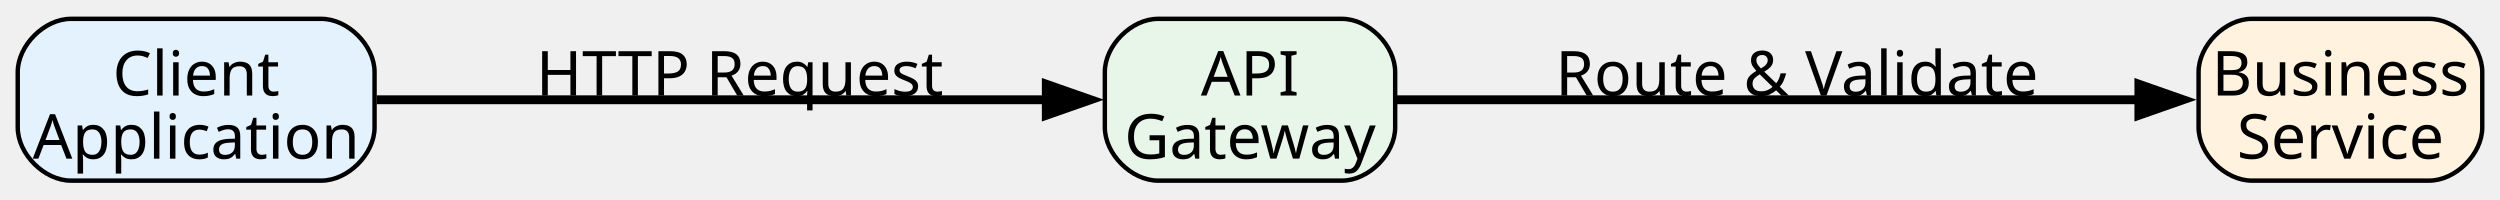
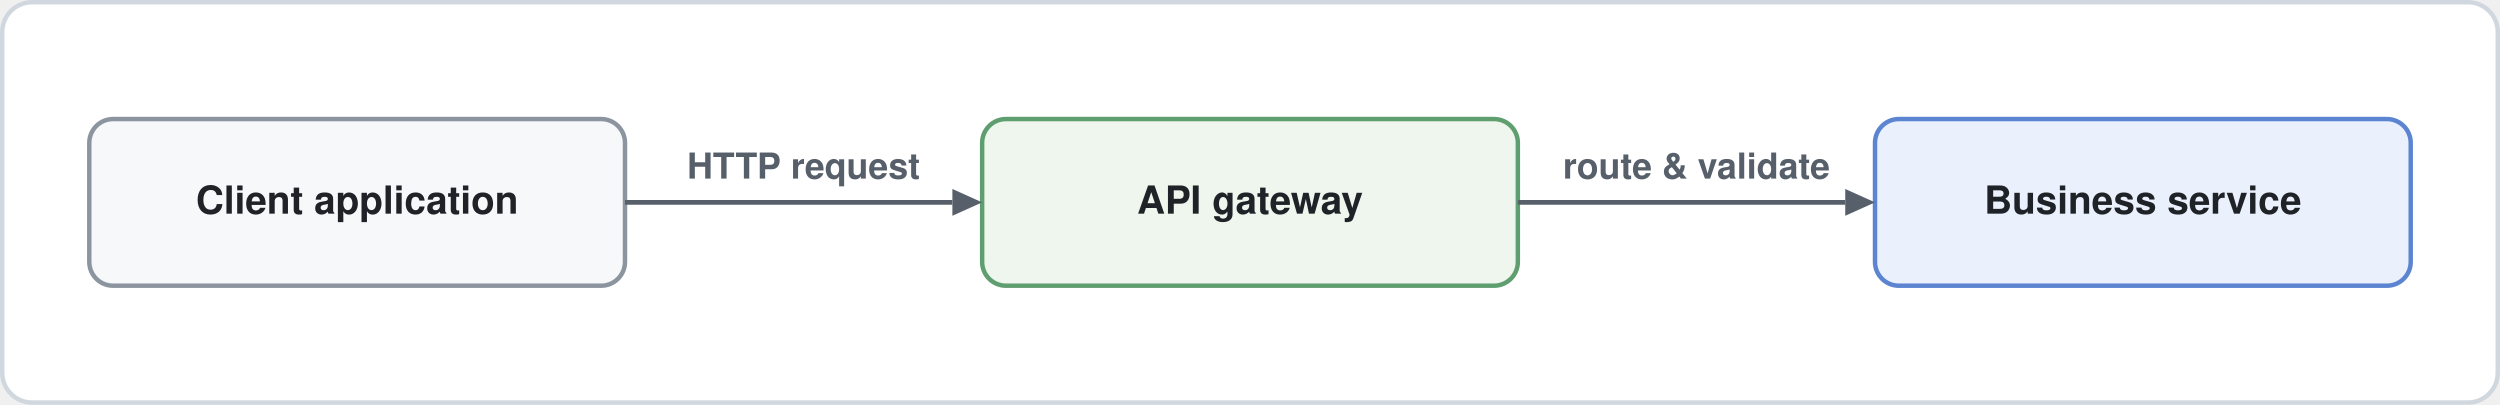
- <svg xmlns="http://www.w3.org/2000/svg" width="564pt" height="45pt" viewBox="0.00 0.00 564.00 44.50">
-   <g id="graph0" class="graph" transform="scale(1 1) rotate(0) translate(4 40.5)">
-     <g id="node1" class="node">
-       <path fill="#e3f2fd" stroke="black" d="M68.5,-36.5C68.5,-36.5 12,-36.5 12,-36.5 6,-36.5 0,-30.5 0,-24.5 0,-24.5 0,-12 0,-12 0,-6 6,0 12,0 12,0 68.5,0 68.5,0 74.5,0 80.5,-6 80.5,-12 80.5,-12 80.5,-24.5 80.5,-24.5 80.5,-30.5 74.5,-36.5 68.5,-36.5" />
-       <text text-anchor="middle" x="40.25" y="-19.2" font-family="Calibri" font-size="14.00">Client</text>
-       <text text-anchor="middle" x="40.25" y="-4.95" font-family="Calibri" font-size="14.00">Application</text>
-     </g>
-     <g id="node2" class="node">
-       <path fill="#e8f5e9" stroke="black" d="M298.75,-36.5C298.75,-36.5 257.25,-36.5 257.25,-36.5 251.25,-36.5 245.25,-30.5 245.25,-24.5 245.25,-24.5 245.25,-12 245.25,-12 245.25,-6 251.25,0 257.25,0 257.25,0 298.75,0 298.75,0 304.75,0 310.75,-6 310.75,-12 310.75,-12 310.75,-24.5 310.75,-24.5 310.75,-30.5 304.75,-36.5 298.75,-36.5" />
-       <text text-anchor="middle" x="278" y="-19.2" font-family="Calibri" font-size="14.00">API</text>
-       <text text-anchor="middle" x="278" y="-4.95" font-family="Calibri" font-size="14.00">Gateway</text>
-     </g>
-     <g id="edge1" class="edge">
-       <path fill="none" stroke="black" stroke-width="2" d="M80.98,-18.25C122.84,-18.25 188.63,-18.25 232.28,-18.25" />
-       <polygon fill="black" stroke="black" stroke-width="2" points="232.04,-21.75 242.04,-18.25 232.04,-14.75 232.04,-21.75" />
-       <text text-anchor="middle" x="162.88" y="-19.2" font-family="Calibri" font-size="14.00">HTTP Request</text>
-     </g>
-     <g id="node3" class="node">
-       <path fill="#fff3e0" stroke="black" d="M544,-36.5C544,-36.5 504,-36.5 504,-36.5 498,-36.5 492,-30.5 492,-24.5 492,-24.5 492,-12 492,-12 492,-6 498,0 504,0 504,0 544,0 544,0 550,0 556,-6 556,-12 556,-12 556,-24.5 556,-24.5 556,-30.5 550,-36.5 544,-36.5" />
-       <text text-anchor="middle" x="524" y="-19.2" font-family="Calibri" font-size="14.00">Business</text>
-       <text text-anchor="middle" x="524" y="-4.95" font-family="Calibri" font-size="14.00">Service</text>
-     </g>
-     <g id="edge2" class="edge">
-       <path fill="none" stroke="black" stroke-width="2" d="M311.15,-18.25C354.09,-18.25 430.35,-18.25 478.7,-18.25" />
-       <polygon fill="black" stroke="black" stroke-width="2" points="478.53,-21.75 488.53,-18.25 478.53,-14.75 478.53,-21.75" />
-       <text text-anchor="middle" x="401.38" y="-19.2" font-family="Calibri" font-size="14.00">Route &amp; Validate</text>
-     </g>
-   </g>
+ <svg xmlns="http://www.w3.org/2000/svg" width="840" height="136" viewBox="0 0 840 136" font-family="'Segoe UI', 'Helvetica Neue', Helvetica, Arial, sans-serif" role="img" aria-label="Client request flow through the API gateway">
+   <style>@media (prefers-color-scheme: dark){.panel{fill:#0d1117;stroke:#30363d}.t{fill:#e6edf3}.t-muted{fill:#9da7b3}.ln{stroke:#8b949e}.ah{fill:#8b949e}.panel-bg{fill:#0d1117}.group-bg{fill:#151b23}.r-start{fill:#21262d;stroke:#8b949e}.r-decision{fill:#3a2e10;stroke:#d4a72c}.r-action{fill:#16263f;stroke:#5b8de0}.r-service{fill:#3b1716;stroke:#f0786e}.r-done{fill:#11301d;stroke:#46b56a}.r-neutral{fill:#1c2128;stroke:#6e7681}.r-data{fill:#2a1f3d;stroke:#a371f7}.r-external{fill:#14261a;stroke:#4fa565}.r-group{fill:#151b23;stroke:#2f3742}}</style>
+   <rect class="panel" x="0.75" y="0.75" width="838.5" height="134.5" rx="10" fill="#ffffff" stroke="#d0d7de" stroke-width="1.5" />
+   <rect class="r-neutral" x="30" y="40" width="180" height="56" rx="8" fill="#f6f8fa" stroke="#8c959f" stroke-width="1.5" />
+   <text class="t" x="120.0" y="71.8" font-size="13" font-weight="bold" text-anchor="middle" fill="#1f2328">Client application</text>
+   <rect class="r-external" x="330" y="40" width="180" height="56" rx="8" fill="#eef6ee" stroke="#5f9e6e" stroke-width="1.5" />
+   <text class="t" x="420.0" y="71.8" font-size="13" font-weight="bold" text-anchor="middle" fill="#1f2328">API gateway</text>
+   <rect class="r-action" x="630" y="40" width="180" height="56" rx="8" fill="#eaf1fd" stroke="#5b84d1" stroke-width="1.5" />
+   <text class="t" x="720.0" y="71.8" font-size="13" font-weight="bold" text-anchor="middle" fill="#1f2328">Business service</text>
+   <path class="ln" d="M 210,68 L 320,68" fill="none" stroke="#57606a" stroke-width="1.6" stroke-linejoin="round" />
+   <polygon class="ah" points="330.0,68.0 320.0,72.5 320.0,63.5" fill="#57606a" />
+   <text class="t-muted" x="270.0" y="60.0" font-size="12" font-weight="bold" text-anchor="middle" fill="#57606a">HTTP request</text>
+   <path class="ln" d="M 510,68 L 620,68" fill="none" stroke="#57606a" stroke-width="1.6" stroke-linejoin="round" />
+   <polygon class="ah" points="630.0,68.0 620.0,72.5 620.0,63.5" fill="#57606a" />
+   <text class="t-muted" x="570.0" y="60.0" font-size="12" font-weight="bold" text-anchor="middle" fill="#57606a">route &amp; validate</text>
</svg>
